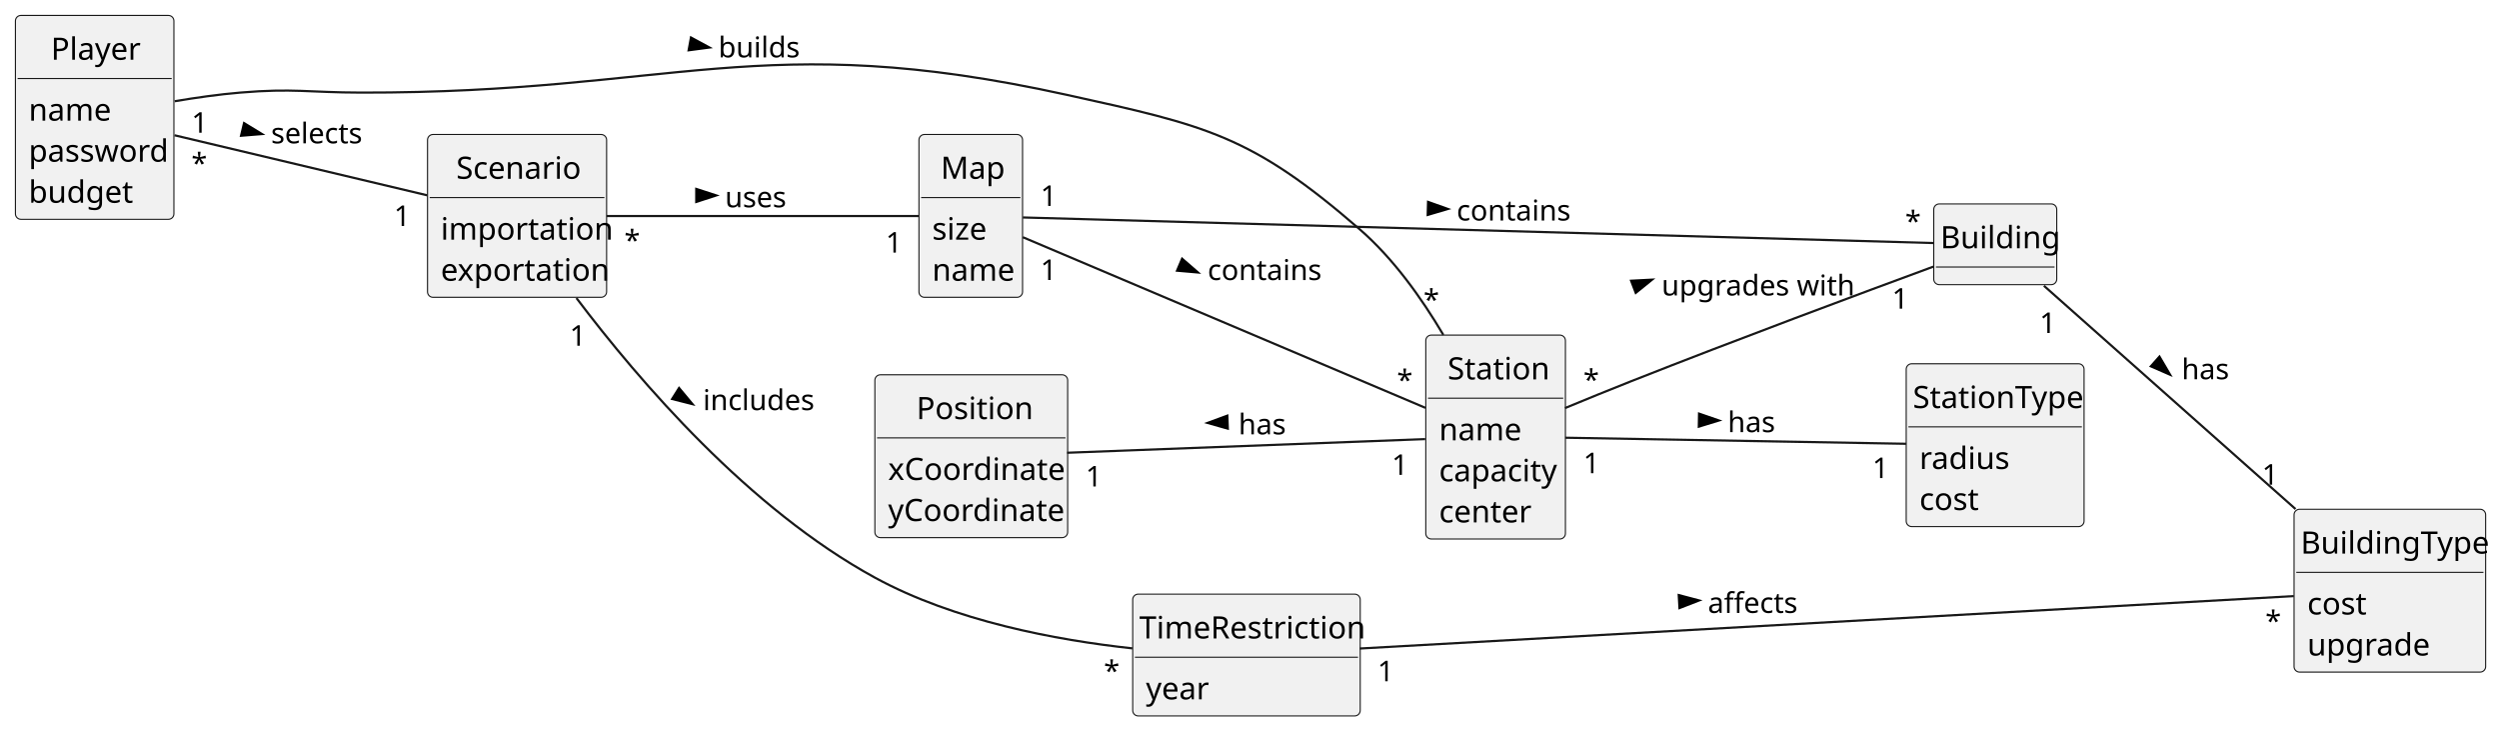
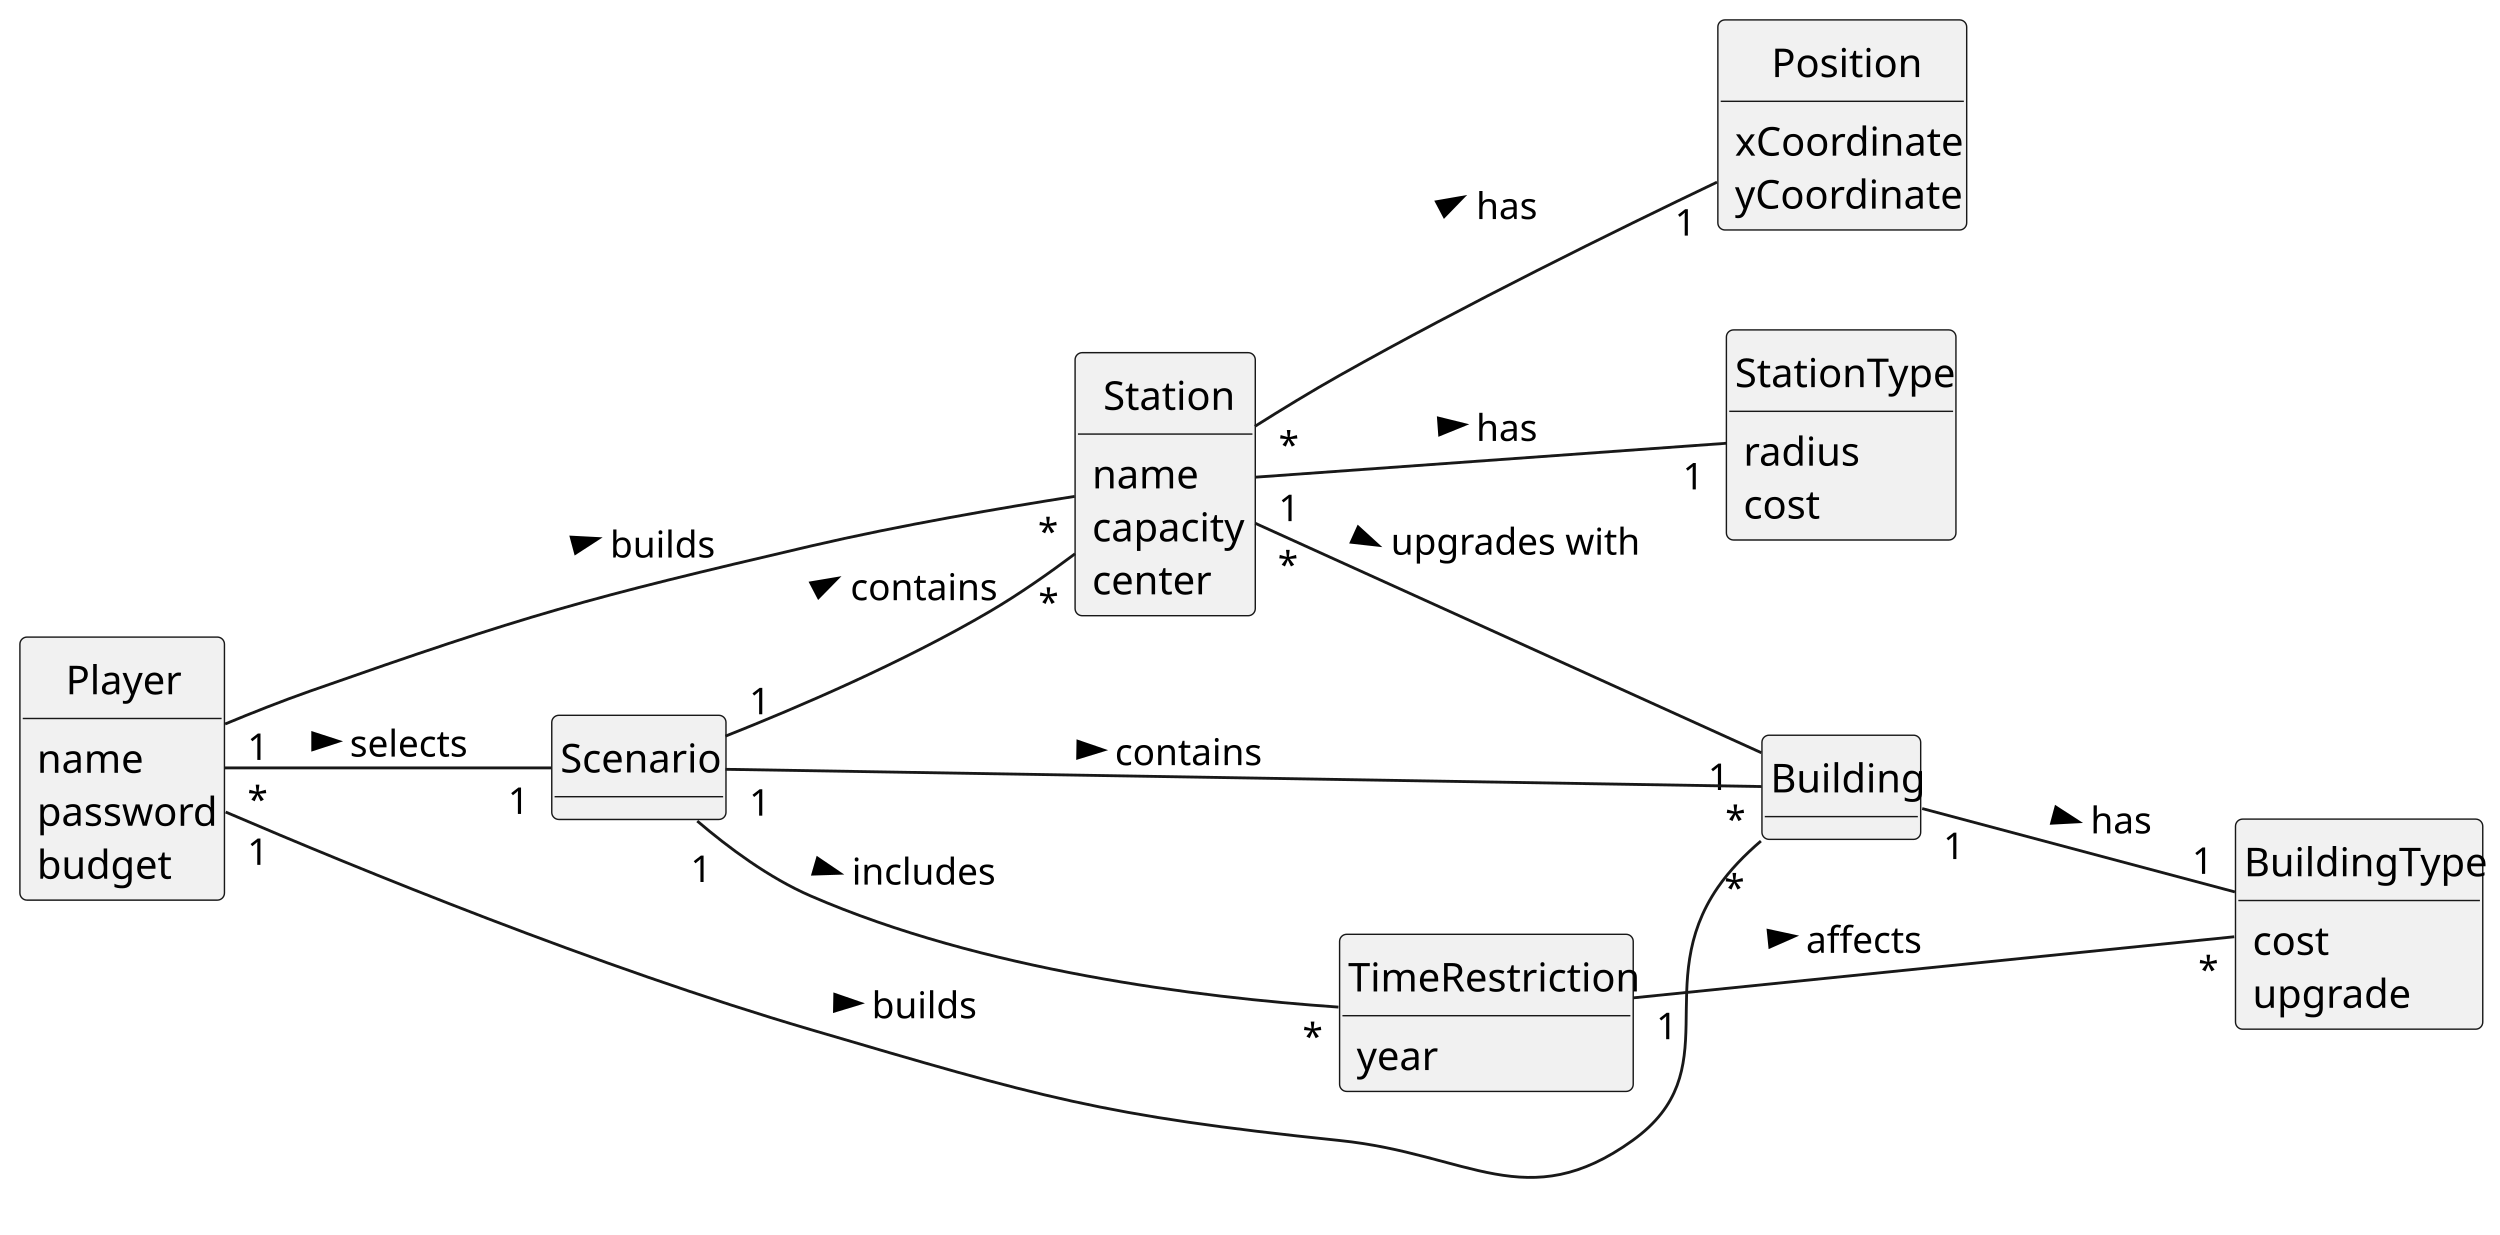
- <svg xmlns="http://www.w3.org/2000/svg" contentStyleType="text/css" height="331px" preserveAspectRatio="none" style="width:1134px;height:331px;background:#FFFFFF;" version="1.1" viewBox="0 0 1134 331" width="1134px" zoomAndPan="magnify">
+ <svg xmlns="http://www.w3.org/2000/svg" contentStyleType="text/css" height="434px" preserveAspectRatio="none" style="width:879px;height:434px;background:#FFFFFF;" version="1.1" viewBox="0 0 879 434" width="879px" zoomAndPan="magnify">
  <defs />
  <g>
    <g id="elem_Player">
-       <rect codeLine="12" fill="#F1F1F1" height="92.484" id="Player" rx="2.5" ry="2.5" style="stroke:#181818;stroke-width:0.5;" width="71.917" x="7" y="7" />
-       <text fill="#000000" font-family="sans-serif" font-size="14" lengthAdjust="spacing" textLength="39.683" x="23.117" y="27.107">Player</text>
-       <line style="stroke:#181818;stroke-width:0.5;" x1="8" x2="77.917" y1="35.621" y2="35.621" />
-       <text fill="#000000" font-family="sans-serif" font-size="14" lengthAdjust="spacing" textLength="35.02" x="13" y="54.728">name</text>
-       <text fill="#000000" font-family="sans-serif" font-size="14" lengthAdjust="spacing" textLength="59.917" x="13" y="73.35">password</text>
-       <text fill="#000000" font-family="sans-serif" font-size="14" lengthAdjust="spacing" textLength="42.82" x="13" y="91.971">budget</text>
+       <rect codeLine="12" fill="#F1F1F1" height="92.484" id="Player" rx="2.5" ry="2.5" style="stroke:#181818;stroke-width:0.5;" width="71.917" x="7" y="224" />
+       <text fill="#000000" font-family="sans-serif" font-size="14" lengthAdjust="spacing" textLength="39.683" x="23.117" y="244.107">Player</text>
+       <line style="stroke:#181818;stroke-width:0.5;" x1="8" x2="77.917" y1="252.621" y2="252.621" />
+       <text fill="#000000" font-family="sans-serif" font-size="14" lengthAdjust="spacing" textLength="35.02" x="13" y="271.728">name</text>
+       <text fill="#000000" font-family="sans-serif" font-size="14" lengthAdjust="spacing" textLength="59.917" x="13" y="290.35">password</text>
+       <text fill="#000000" font-family="sans-serif" font-size="14" lengthAdjust="spacing" textLength="42.82" x="13" y="308.971">budget</text>
    </g>
    <g id="elem_Station">
-       <rect codeLine="18" fill="#F1F1F1" height="92.484" id="Station" rx="2.5" ry="2.5" style="stroke:#181818;stroke-width:0.5;" width="63.358" x="647" y="152" />
-       <text fill="#000000" font-family="sans-serif" font-size="14" lengthAdjust="spacing" textLength="43.586" x="656.886" y="172.107">Station</text>
-       <line style="stroke:#181818;stroke-width:0.5;" x1="648" x2="709.358" y1="180.621" y2="180.621" />
-       <text fill="#000000" font-family="sans-serif" font-size="14" lengthAdjust="spacing" textLength="35.02" x="653" y="199.728">name</text>
-       <text fill="#000000" font-family="sans-serif" font-size="14" lengthAdjust="spacing" textLength="51.358" x="653" y="218.35">capacity</text>
-       <text fill="#000000" font-family="sans-serif" font-size="14" lengthAdjust="spacing" textLength="38.91" x="653" y="236.971">center</text>
+       <rect codeLine="18" fill="#F1F1F1" height="92.484" id="Station" rx="2.5" ry="2.5" style="stroke:#181818;stroke-width:0.5;" width="63.358" x="378" y="124" />
+       <text fill="#000000" font-family="sans-serif" font-size="14" lengthAdjust="spacing" textLength="43.586" x="387.886" y="144.107">Station</text>
+       <line style="stroke:#181818;stroke-width:0.5;" x1="379" x2="440.358" y1="152.621" y2="152.621" />
+       <text fill="#000000" font-family="sans-serif" font-size="14" lengthAdjust="spacing" textLength="35.02" x="384" y="171.728">name</text>
+       <text fill="#000000" font-family="sans-serif" font-size="14" lengthAdjust="spacing" textLength="51.358" x="384" y="190.35">capacity</text>
+       <text fill="#000000" font-family="sans-serif" font-size="14" lengthAdjust="spacing" textLength="38.91" x="384" y="208.971">center</text>
    </g>
    <g id="elem_StationType">
-       <rect codeLine="24" fill="#F1F1F1" height="73.863" id="StationType" rx="2.5" ry="2.5" style="stroke:#181818;stroke-width:0.5;" width="80.71" x="865" y="165" />
-       <text fill="#000000" font-family="sans-serif" font-size="14" lengthAdjust="spacing" textLength="74.71" x="868" y="185.107">StationType</text>
-       <line style="stroke:#181818;stroke-width:0.5;" x1="866" x2="944.71" y1="193.621" y2="193.621" />
-       <text fill="#000000" font-family="sans-serif" font-size="14" lengthAdjust="spacing" textLength="38.131" x="871" y="212.728">radius</text>
-       <text fill="#000000" font-family="sans-serif" font-size="14" lengthAdjust="spacing" textLength="25.676" x="871" y="231.35">cost</text>
+       <rect codeLine="24" fill="#F1F1F1" height="73.863" id="StationType" rx="2.5" ry="2.5" style="stroke:#181818;stroke-width:0.5;" width="80.71" x="607" y="116" />
+       <text fill="#000000" font-family="sans-serif" font-size="14" lengthAdjust="spacing" textLength="74.71" x="610" y="136.107">StationType</text>
+       <line style="stroke:#181818;stroke-width:0.5;" x1="608" x2="686.71" y1="144.621" y2="144.621" />
+       <text fill="#000000" font-family="sans-serif" font-size="14" lengthAdjust="spacing" textLength="38.131" x="613" y="163.728">radius</text>
+       <text fill="#000000" font-family="sans-serif" font-size="14" lengthAdjust="spacing" textLength="25.676" x="613" y="182.35">cost</text>
    </g>
    <g id="elem_Building">
-       <rect codeLine="29" fill="#F1F1F1" height="36.621" id="Building" rx="2.5" ry="2.5" style="stroke:#181818;stroke-width:0.5;" width="55.813" x="877.5" y="92.5" />
-       <text fill="#000000" font-family="sans-serif" font-size="14" lengthAdjust="spacing" textLength="49.813" x="880.5" y="112.607">Building</text>
-       <line style="stroke:#181818;stroke-width:0.5;" x1="878.5" x2="932.313" y1="121.121" y2="121.121" />
+       <rect codeLine="29" fill="#F1F1F1" height="36.621" id="Building" rx="2.5" ry="2.5" style="stroke:#181818;stroke-width:0.5;" width="55.813" x="619.5" y="258.5" />
+       <text fill="#000000" font-family="sans-serif" font-size="14" lengthAdjust="spacing" textLength="49.813" x="622.5" y="278.607">Building</text>
+       <line style="stroke:#181818;stroke-width:0.5;" x1="620.5" x2="674.313" y1="287.121" y2="287.121" />
    </g>
    <g id="elem_BuildingType">
-       <rect codeLine="32" fill="#F1F1F1" height="73.863" id="BuildingType" rx="2.5" ry="2.5" style="stroke:#181818;stroke-width:0.5;" width="86.938" x="1041" y="231" />
-       <text fill="#000000" font-family="sans-serif" font-size="14" lengthAdjust="spacing" textLength="80.938" x="1044" y="251.107">BuildingType</text>
-       <line style="stroke:#181818;stroke-width:0.5;" x1="1042" x2="1126.938" y1="259.621" y2="259.621" />
-       <text fill="#000000" font-family="sans-serif" font-size="14" lengthAdjust="spacing" textLength="25.676" x="1047" y="278.728">cost</text>
-       <text fill="#000000" font-family="sans-serif" font-size="14" lengthAdjust="spacing" textLength="51.379" x="1047" y="297.35">upgrade</text>
+       <rect codeLine="32" fill="#F1F1F1" height="73.863" id="BuildingType" rx="2.5" ry="2.5" style="stroke:#181818;stroke-width:0.5;" width="86.938" x="786" y="288" />
+       <text fill="#000000" font-family="sans-serif" font-size="14" lengthAdjust="spacing" textLength="80.938" x="789" y="308.107">BuildingType</text>
+       <line style="stroke:#181818;stroke-width:0.5;" x1="787" x2="871.938" y1="316.621" y2="316.621" />
+       <text fill="#000000" font-family="sans-serif" font-size="14" lengthAdjust="spacing" textLength="25.676" x="792" y="335.728">cost</text>
+       <text fill="#000000" font-family="sans-serif" font-size="14" lengthAdjust="spacing" textLength="51.379" x="792" y="354.35">upgrade</text>
    </g>
    <g id="elem_Scenario">
-       <rect codeLine="37" fill="#F1F1F1" height="73.863" id="Scenario" rx="2.5" ry="2.5" style="stroke:#181818;stroke-width:0.5;" width="81.269" x="194" y="61" />
-       <text fill="#000000" font-family="sans-serif" font-size="14" lengthAdjust="spacing" textLength="55.255" x="207.007" y="81.107">Scenario</text>
-       <line style="stroke:#181818;stroke-width:0.5;" x1="195" x2="274.269" y1="89.621" y2="89.621" />
-       <text fill="#000000" font-family="sans-serif" font-size="14" lengthAdjust="spacing" textLength="69.255" x="200" y="108.728">importation</text>
-       <text fill="#000000" font-family="sans-serif" font-size="14" lengthAdjust="spacing" textLength="69.269" x="200" y="127.35">exportation</text>
-     </g>
-     <g id="elem_Map">
-       <rect codeLine="42" fill="#F1F1F1" height="73.863" id="Map" rx="2.5" ry="2.5" style="stroke:#181818;stroke-width:0.5;" width="47.02" x="417" y="61" />
-       <text fill="#000000" font-family="sans-serif" font-size="14" lengthAdjust="spacing" textLength="27.234" x="426.893" y="81.107">Map</text>
-       <line style="stroke:#181818;stroke-width:0.5;" x1="418" x2="463.021" y1="89.621" y2="89.621" />
-       <text fill="#000000" font-family="sans-serif" font-size="14" lengthAdjust="spacing" textLength="24.896" x="423" y="108.728">size</text>
-       <text fill="#000000" font-family="sans-serif" font-size="14" lengthAdjust="spacing" textLength="35.02" x="423" y="127.35">name</text>
+       <rect codeLine="37" fill="#F1F1F1" height="36.621" id="Scenario" rx="2.5" ry="2.5" style="stroke:#181818;stroke-width:0.5;" width="61.255" x="194" y="251.5" />
+       <text fill="#000000" font-family="sans-serif" font-size="14" lengthAdjust="spacing" textLength="55.255" x="197" y="271.607">Scenario</text>
+       <line style="stroke:#181818;stroke-width:0.5;" x1="195" x2="254.255" y1="280.121" y2="280.121" />
    </g>
    <g id="elem_Position">
-       <rect codeLine="47" fill="#F1F1F1" height="73.863" id="Position" rx="2.5" ry="2.5" style="stroke:#181818;stroke-width:0.5;" width="87.489" x="397" y="170" />
-       <text fill="#000000" font-family="sans-serif" font-size="14" lengthAdjust="spacing" textLength="49.807" x="415.841" y="190.107">Position</text>
-       <line style="stroke:#181818;stroke-width:0.5;" x1="398" x2="483.489" y1="198.621" y2="198.621" />
-       <text fill="#000000" font-family="sans-serif" font-size="14" lengthAdjust="spacing" textLength="75.489" x="403" y="217.728">xCoordinate</text>
-       <text fill="#000000" font-family="sans-serif" font-size="14" lengthAdjust="spacing" textLength="75.489" x="403" y="236.35">yCoordinate</text>
+       <rect codeLine="40" fill="#F1F1F1" height="73.863" id="Position" rx="2.5" ry="2.5" style="stroke:#181818;stroke-width:0.5;" width="87.489" x="604" y="7" />
+       <text fill="#000000" font-family="sans-serif" font-size="14" lengthAdjust="spacing" textLength="49.807" x="622.841" y="27.107">Position</text>
+       <line style="stroke:#181818;stroke-width:0.5;" x1="605" x2="690.489" y1="35.621" y2="35.621" />
+       <text fill="#000000" font-family="sans-serif" font-size="14" lengthAdjust="spacing" textLength="75.489" x="610" y="54.728">xCoordinate</text>
+       <text fill="#000000" font-family="sans-serif" font-size="14" lengthAdjust="spacing" textLength="75.489" x="610" y="73.35">yCoordinate</text>
    </g>
    <g id="elem_TimeRestriction">
-       <rect codeLine="52" fill="#F1F1F1" height="55.242" id="TimeRestriction" rx="2.5" ry="2.5" style="stroke:#181818;stroke-width:0.5;" width="103.241" x="514" y="269.5" />
-       <text fill="#000000" font-family="sans-serif" font-size="14" lengthAdjust="spacing" textLength="97.241" x="517" y="289.607">TimeRestriction</text>
-       <line style="stroke:#181818;stroke-width:0.5;" x1="515" x2="616.241" y1="298.121" y2="298.121" />
-       <text fill="#000000" font-family="sans-serif" font-size="14" lengthAdjust="spacing" textLength="27.234" x="520" y="317.228">year</text>
+       <rect codeLine="45" fill="#F1F1F1" height="55.242" id="TimeRestriction" rx="2.5" ry="2.5" style="stroke:#181818;stroke-width:0.5;" width="103.241" x="471" y="328.5" />
+       <text fill="#000000" font-family="sans-serif" font-size="14" lengthAdjust="spacing" textLength="97.241" x="474" y="348.607">TimeRestriction</text>
+       <line style="stroke:#181818;stroke-width:0.5;" x1="472" x2="573.241" y1="357.121" y2="357.121" />
+       <text fill="#000000" font-family="sans-serif" font-size="14" lengthAdjust="spacing" textLength="27.234" x="477" y="376.228">year</text>
    </g>
    <g id="link_Player_Station">
-       <path codeLine="57" d="M79.28,45.92 C88.88,44.3 99.31,42.81 109,42 C133.36,39.95 139.56,41.96 164,42 C306.22,42.22 345.1,12.44 484,43 C547.51,56.97 567.87,61.39 617,104 C632.25,117.22 645.09,135.22 654.97,151.92 " fill="none" id="Player-Station" style="stroke:#181818;stroke-width:1.0;" />
-       <polygon fill="#000000" points="321.917,21.551,313.554,17.023,312.49,22.803,321.917,21.551" style="stroke:#000000;stroke-width:1.0;" />
-       <text fill="#000000" font-family="sans-serif" font-size="13" lengthAdjust="spacing" textLength="33.966" x="326" y="26.028">builds</text>
-       <text fill="#000000" font-family="sans-serif" font-size="13" lengthAdjust="spacing" textLength="7.23" x="86.893" y="60.201">1</text>
-       <text fill="#000000" font-family="sans-serif" font-size="13" lengthAdjust="spacing" textLength="5.059" x="645.961" y="140.576">*</text>
+       <path codeLine="50" d="M79.14,254.56 C88.74,250.58 99.2,246.44 109,243 C185.84,216 205.69,210.5 285,192 C316.39,184.68 352.76,178.47 377.86,174.53 " fill="none" id="Player-Station" style="stroke:#181818;stroke-width:1.0;" />
+       <polygon fill="#000000" points="210.33,189.352,200.832,188.853,202.353,194.531,210.33,189.352" style="stroke:#000000;stroke-width:1.0;" />
+       <text fill="#000000" font-family="sans-serif" font-size="13" lengthAdjust="spacing" textLength="33.966" x="214.5" y="196.028">builds</text>
+       <text fill="#000000" font-family="sans-serif" font-size="13" lengthAdjust="spacing" textLength="7.23" x="86.975" y="267.203">1</text>
+       <text fill="#000000" font-family="sans-serif" font-size="13" lengthAdjust="spacing" textLength="5.059" x="364.93" y="191.549">*</text>
+     </g>
+     <g id="link_Player_Building">
+       <path codeLine="51" d="M79.33,285.51 C125.77,305.43 210.23,340.04 285,362 C366.04,385.8 386.99,392.29 471,401 C516.53,405.72 536.82,427.7 574,401 C607.9,376.65 580.31,346.37 604,312 C608.12,306.02 613.54,300.5 619.13,295.71 " fill="none" id="Player-Building" style="stroke:#181818;stroke-width:1.0;" />
+       <polygon fill="#000000" points="302.499,352.74,293.511,349.631,293.4,355.507,302.499,352.74" style="stroke:#000000;stroke-width:1.0;" />
+       <text fill="#000000" font-family="sans-serif" font-size="13" lengthAdjust="spacing" textLength="33.966" x="306.5" y="358.028">builds</text>
+       <text fill="#000000" font-family="sans-serif" font-size="13" lengthAdjust="spacing" textLength="7.23" x="86.952" y="304.097">1</text>
+       <text fill="#000000" font-family="sans-serif" font-size="13" lengthAdjust="spacing" textLength="5.059" x="606.251" y="316.797">*</text>
    </g>
    <g id="link_Player_Scenario">
-       <path codeLine="58" d="M79.2,61.36 C111.74,69.09 160.03,80.55 193.9,88.6 " fill="none" id="Player-Scenario" style="stroke:#181818;stroke-width:1.0;" />
-       <polygon fill="#000000" points="118.865,60.801,110.743,55.851,109.385,61.57,118.865,60.801" style="stroke:#000000;stroke-width:1.0;" />
-       <text fill="#000000" font-family="sans-serif" font-size="13" lengthAdjust="spacing" textLength="40.46" x="123" y="65.028">selects</text>
-       <text fill="#000000" font-family="sans-serif" font-size="13" lengthAdjust="spacing" textLength="5.059" x="86.833" y="78.689">*</text>
-       <text fill="#000000" font-family="sans-serif" font-size="13" lengthAdjust="spacing" textLength="7.23" x="178.766" y="102.502">1</text>
+       <path codeLine="52" d="M79.04,270 C112.5,270 162.38,270 193.9,270 " fill="none" id="Player-Scenario" style="stroke:#181818;stroke-width:1.0;" />
+       <polygon fill="#000000" points="119,260.646,109.955,257.707,109.955,263.584,119,260.646" style="stroke:#000000;stroke-width:1.0;" />
+       <text fill="#000000" font-family="sans-serif" font-size="13" lengthAdjust="spacing" textLength="40.46" x="123" y="266.028">selects</text>
+       <text fill="#000000" font-family="sans-serif" font-size="13" lengthAdjust="spacing" textLength="5.059" x="87.004" y="285.762">*</text>
+       <text fill="#000000" font-family="sans-serif" font-size="13" lengthAdjust="spacing" textLength="7.23" x="178.585" y="286.182">1</text>
    </g>
    <g id="link_Station_Building">
-       <path codeLine="59" d="M710.2,185.09 C719.73,181.15 730.28,176.84 740,173 C788.11,154 844.63,132.98 877.33,120.94 " fill="none" id="Station-Building" style="stroke:#181818;stroke-width:1.0;" />
-       <polygon fill="#000000" points="749.668,126.854,740.17,127.351,742.277,132.839,749.668,126.854" style="stroke:#000000;stroke-width:1.0;" />
-       <text fill="#000000" font-family="sans-serif" font-size="13" lengthAdjust="spacing" textLength="80.939" x="754" y="134.028">upgrades with</text>
-       <text fill="#000000" font-family="sans-serif" font-size="13" lengthAdjust="spacing" textLength="5.059" x="718.5" y="176.876">*</text>
-       <text fill="#000000" font-family="sans-serif" font-size="13" lengthAdjust="spacing" textLength="7.23" x="858.554" y="140.014">1</text>
+       <path codeLine="53" d="M441.35,183.99 C487.83,205.06 575.07,244.61 619.3,264.67 " fill="none" id="Station-Building" style="stroke:#181818;stroke-width:1.0;" />
+       <polygon fill="#000000" points="484.554,191.71,477.529,185.298,475.102,190.652,484.554,191.71" style="stroke:#000000;stroke-width:1.0;" />
+       <text fill="#000000" font-family="sans-serif" font-size="13" lengthAdjust="spacing" textLength="80.939" x="489" y="195.028">upgrades with</text>
+       <text fill="#000000" font-family="sans-serif" font-size="13" lengthAdjust="spacing" textLength="5.059" x="449.259" y="203.197">*</text>
+       <text fill="#000000" font-family="sans-serif" font-size="13" lengthAdjust="spacing" textLength="7.23" x="600.516" y="277.759">1</text>
    </g>
    <g id="link_Station_StationType">
-       <path codeLine="60" d="M710.31,198.55 C750.51,199.26 820.9,200.51 864.98,201.3 " fill="none" id="Station-StationType" style="stroke:#181818;stroke-width:1.0;" />
-       <polygon fill="#000000" points="779.999,190.734,771.008,187.635,770.903,193.512,779.999,190.734" style="stroke:#000000;stroke-width:1.0;" />
-       <text fill="#000000" font-family="sans-serif" font-size="13" lengthAdjust="spacing" textLength="20.96" x="784" y="196.028">has</text>
-       <text fill="#000000" font-family="sans-serif" font-size="13" lengthAdjust="spacing" textLength="7.23" x="718.461" y="214.649">1</text>
-       <text fill="#000000" font-family="sans-serif" font-size="13" lengthAdjust="spacing" textLength="7.23" x="849.638" y="216.856">1</text>
+       <path codeLine="54" d="M441.35,167.78 C483.83,164.72 560.36,159.2 606.98,155.85 " fill="none" id="Station-StationType" style="stroke:#181818;stroke-width:1.0;" />
+       <polygon fill="#000000" points="514.987,149.286,505.754,147.005,506.176,152.867,514.987,149.286" style="stroke:#000000;stroke-width:1.0;" />
+       <text fill="#000000" font-family="sans-serif" font-size="13" lengthAdjust="spacing" textLength="20.96" x="519" y="155.028">has</text>
+       <text fill="#000000" font-family="sans-serif" font-size="13" lengthAdjust="spacing" textLength="7.23" x="449.51" y="183.238">1</text>
+       <text fill="#000000" font-family="sans-serif" font-size="13" lengthAdjust="spacing" textLength="7.23" x="591.638" y="172.083">1</text>
+     </g>
+     <g id="link_Station_Position">
+       <path codeLine="55" d="M441.24,149.89 C450.68,143.94 461.16,137.54 471,132 C515.4,107 567.8,81.19 603.7,64.04 " fill="none" id="Station-Position" style="stroke:#181818;stroke-width:1.0;" />
+       <polygon fill="#000000" points="514.421,69.309,505.05,70.937,507.797,76.134,514.421,69.309" style="stroke:#000000;stroke-width:1.0;" />
+       <text fill="#000000" font-family="sans-serif" font-size="13" lengthAdjust="spacing" textLength="20.96" x="519" y="77.028">has</text>
+       <text fill="#000000" font-family="sans-serif" font-size="13" lengthAdjust="spacing" textLength="5.059" x="449.55" y="161.065">*</text>
+       <text fill="#000000" font-family="sans-serif" font-size="13" lengthAdjust="spacing" textLength="7.23" x="588.845" y="82.831">1</text>
    </g>
    <g id="link_Building_BuildingType">
-       <path codeLine="61" d="M927.5,129.63 C955.52,154.48 1005.77,199.05 1041.67,230.9 " fill="none" id="Building-BuildingType" style="stroke:#181818;stroke-width:1.0;" />
-       <polygon fill="#000000" points="984.74,169.963,979.924,161.763,976.024,166.16,984.74,169.963" style="stroke:#000000;stroke-width:1.0;" />
-       <text fill="#000000" font-family="sans-serif" font-size="13" lengthAdjust="spacing" textLength="20.96" x="990" y="172.028">has</text>
-       <text fill="#000000" font-family="sans-serif" font-size="13" lengthAdjust="spacing" textLength="7.23" x="925.528" y="151.04">1</text>
-       <text fill="#000000" font-family="sans-serif" font-size="13" lengthAdjust="spacing" textLength="7.23" x="1026.444" y="219.844">1</text>
+       <path codeLine="56" d="M675.84,284.29 C705.05,292.08 751.74,304.53 785.8,313.61 " fill="none" id="Building-BuildingType" style="stroke:#181818;stroke-width:1.0;" />
+       <polygon fill="#000000" points="730.831,288.934,722.849,283.764,721.334,289.443,730.831,288.934" style="stroke:#000000;stroke-width:1.0;" />
+       <text fill="#000000" font-family="sans-serif" font-size="13" lengthAdjust="spacing" textLength="20.96" x="735" y="293.028">has</text>
+       <text fill="#000000" font-family="sans-serif" font-size="13" lengthAdjust="spacing" textLength="7.23" x="683.251" y="302.047">1</text>
+       <text fill="#000000" font-family="sans-serif" font-size="13" lengthAdjust="spacing" textLength="7.23" x="770.713" y="307.257">1</text>
    </g>
-     <g id="link_Position_Station">
-       <path codeLine="62" d="M484.24,205.37 C531.13,203.58 605.23,200.76 646.73,199.17 " fill="none" id="Position-Station" style="stroke:#181818;stroke-width:1.0;" />
-       <polygon fill="#000000" points="548.004,191.836,557.154,194.428,556.93,188.554,548.004,191.836" style="stroke:#000000;stroke-width:1.0;" />
-       <text fill="#000000" font-family="sans-serif" font-size="13" lengthAdjust="spacing" textLength="20.96" x="562" y="197.028">has</text>
-       <text fill="#000000" font-family="sans-serif" font-size="13" lengthAdjust="spacing" textLength="7.23" x="492.632" y="220.66">1</text>
-       <text fill="#000000" font-family="sans-serif" font-size="13" lengthAdjust="spacing" textLength="7.23" x="631.559" y="215.412">1</text>
+     <g id="link_Scenario_Building">
+       <path codeLine="57" d="M255.1,270.49 C333.25,271.79 544.2,275.3 619.41,276.55 " fill="none" id="Scenario-Building" style="stroke:#181818;stroke-width:1.0;" />
+       <polygon fill="#000000" points="387.999,263.729,379.004,260.64,378.907,266.517,387.999,263.729" style="stroke:#000000;stroke-width:1.0;" />
+       <text fill="#000000" font-family="sans-serif" font-size="13" lengthAdjust="spacing" textLength="48.42" x="392" y="269.028">contains</text>
+       <text fill="#000000" font-family="sans-serif" font-size="13" lengthAdjust="spacing" textLength="7.23" x="263.409" y="286.791">1</text>
+       <text fill="#000000" font-family="sans-serif" font-size="13" lengthAdjust="spacing" textLength="5.059" x="606.603" y="292.727">*</text>
    </g>
-     <g id="link_Scenario_Map">
-       <path codeLine="63" d="M275.32,98 C317.52,98 382.7,98 416.86,98 " fill="none" id="Scenario-Map" style="stroke:#181818;stroke-width:1.0;" />
-       <polygon fill="#000000" points="325,88.645,315.955,85.707,315.955,91.584,325,88.645" style="stroke:#000000;stroke-width:1.0;" />
-       <text fill="#000000" font-family="sans-serif" font-size="13" lengthAdjust="spacing" textLength="27.46" x="329" y="94.028">uses</text>
-       <text fill="#000000" font-family="sans-serif" font-size="13" lengthAdjust="spacing" textLength="5.059" x="283.288" y="113.635">*</text>
-       <text fill="#000000" font-family="sans-serif" font-size="13" lengthAdjust="spacing" textLength="7.23" x="401.918" y="114.588">1</text>
-     </g>
-     <g id="link_Map_Building">
-       <path codeLine="64" d="M464.14,98.64 C541.31,100.8 793.79,107.89 877.36,110.24 " fill="none" id="Map-Building" style="stroke:#181818;stroke-width:1.0;" />
-       <polygon fill="#000000" points="656.998,94.786,648.039,91.594,647.874,97.47,656.998,94.786" style="stroke:#000000;stroke-width:1.0;" />
-       <text fill="#000000" font-family="sans-serif" font-size="13" lengthAdjust="spacing" textLength="48.42" x="661" y="100.028">contains</text>
-       <text fill="#000000" font-family="sans-serif" font-size="13" lengthAdjust="spacing" textLength="7.23" x="472.143" y="93.422">1</text>
-       <text fill="#000000" font-family="sans-serif" font-size="13" lengthAdjust="spacing" textLength="5.059" x="864.54" y="104.981">*</text>
-     </g>
-     <g id="link_Map_Station">
-       <path codeLine="65" d="M464.13,107.59 C506.7,125.63 598.74,164.63 646.83,185 " fill="none" id="Map-Station" style="stroke:#181818;stroke-width:1.0;" />
-       <polygon fill="#000000" points="543.604,123.596,536.422,117.361,534.129,122.773,543.604,123.596" style="stroke:#000000;stroke-width:1.0;" />
-       <text fill="#000000" font-family="sans-serif" font-size="13" lengthAdjust="spacing" textLength="48.42" x="548" y="127.028">contains</text>
-       <text fill="#000000" font-family="sans-serif" font-size="13" lengthAdjust="spacing" textLength="7.23" x="472.13" y="126.995">1</text>
-       <text fill="#000000" font-family="sans-serif" font-size="13" lengthAdjust="spacing" textLength="5.059" x="633.894" y="177.034">*</text>
+     <g id="link_Scenario_Station">
+       <path codeLine="58" d="M255.1,258.82 C280.48,248.75 317.64,232.82 348,215 C358.16,209.04 368.65,201.7 377.99,194.7 " fill="none" id="Scenario-Station" style="stroke:#181818;stroke-width:1.0;" />
+       <polygon fill="#000000" points="294.433,203.333,285.054,204.911,287.773,210.122,294.433,203.333" style="stroke:#000000;stroke-width:1.0;" />
+       <text fill="#000000" font-family="sans-serif" font-size="13" lengthAdjust="spacing" textLength="48.42" x="299" y="211.028">contains</text>
+       <text fill="#000000" font-family="sans-serif" font-size="13" lengthAdjust="spacing" textLength="7.23" x="263.409" y="251.133">1</text>
+       <text fill="#000000" font-family="sans-serif" font-size="13" lengthAdjust="spacing" textLength="5.059" x="365.091" y="216.383">*</text>
    </g>
    <g id="link_Scenario_TimeRestriction">
-       <path codeLine="66" d="M261.58,135.2 C290.29,173.2 340,230.89 397,262 C433.12,281.71 479.18,290.34 513.86,294.1 " fill="none" id="Scenario-TimeRestriction" style="stroke:#181818;stroke-width:1.0;" />
-       <polygon fill="#000000" points="314.231,183.31,308.144,176.003,305.011,180.976,314.231,183.31" style="stroke:#000000;stroke-width:1.0;" />
-       <text fill="#000000" font-family="sans-serif" font-size="13" lengthAdjust="spacing" textLength="47.696" x="319" y="186.028">includes</text>
-       <text fill="#000000" font-family="sans-serif" font-size="13" lengthAdjust="spacing" textLength="7.23" x="258.482" y="156.833">1</text>
-       <text fill="#000000" font-family="sans-serif" font-size="13" lengthAdjust="spacing" textLength="5.059" x="500.895" y="308.954">*</text>
+       <path codeLine="59" d="M245.16,288.68 C256.08,298.02 270.39,308.66 285,315 C345.39,341.22 421.33,350.69 470.61,354.1 " fill="none" id="Scenario-TimeRestriction" style="stroke:#181818;stroke-width:1.0;" />
+       <polygon fill="#000000" points="295.302,307.039,287.434,301.696,285.796,307.341,295.302,307.039" style="stroke:#000000;stroke-width:1.0;" />
+       <text fill="#000000" font-family="sans-serif" font-size="13" lengthAdjust="spacing" textLength="47.696" x="299.5" y="311.028">includes</text>
+       <text fill="#000000" font-family="sans-serif" font-size="13" lengthAdjust="spacing" textLength="7.23" x="242.768" y="310.103">1</text>
+       <text fill="#000000" font-family="sans-serif" font-size="13" lengthAdjust="spacing" textLength="5.059" x="457.949" y="369.06">*</text>
    </g>
    <g id="link_TimeRestriction_BuildingType">
-       <path codeLine="67" d="M617.01,294.17 C718.65,288.47 946.2,275.7 1040.89,270.39 " fill="none" id="TimeRestriction-BuildingType" style="stroke:#181818;stroke-width:1.0;" />
-       <polygon fill="#000000" points="770.992,272.365,761.797,269.938,762.126,275.806,770.992,272.365" style="stroke:#000000;stroke-width:1.0;" />
-       <text fill="#000000" font-family="sans-serif" font-size="13" lengthAdjust="spacing" textLength="38.295" x="775" y="278.028">affects</text>
-       <text fill="#000000" font-family="sans-serif" font-size="13" lengthAdjust="spacing" textLength="7.23" x="625.089" y="309.035">1</text>
-       <text fill="#000000" font-family="sans-serif" font-size="13" lengthAdjust="spacing" textLength="5.059" x="1027.975" y="286.327">*</text>
+       <path codeLine="60" d="M574.21,350.85 C633.32,344.84 730,335.01 785.57,329.36 " fill="none" id="TimeRestriction-BuildingType" style="stroke:#181818;stroke-width:1.0;" />
+       <polygon fill="#000000" points="630.974,329.14,621.678,327.131,622.273,332.978,630.974,329.14" style="stroke:#000000;stroke-width:1.0;" />
+       <text fill="#000000" font-family="sans-serif" font-size="13" lengthAdjust="spacing" textLength="38.295" x="635" y="335.028">affects</text>
+       <text fill="#000000" font-family="sans-serif" font-size="13" lengthAdjust="spacing" textLength="7.23" x="582.318" y="365.374">1</text>
+       <text fill="#000000" font-family="sans-serif" font-size="13" lengthAdjust="spacing" textLength="5.059" x="772.89" y="345.554">*</text>
    </g>
  </g>
</svg>
